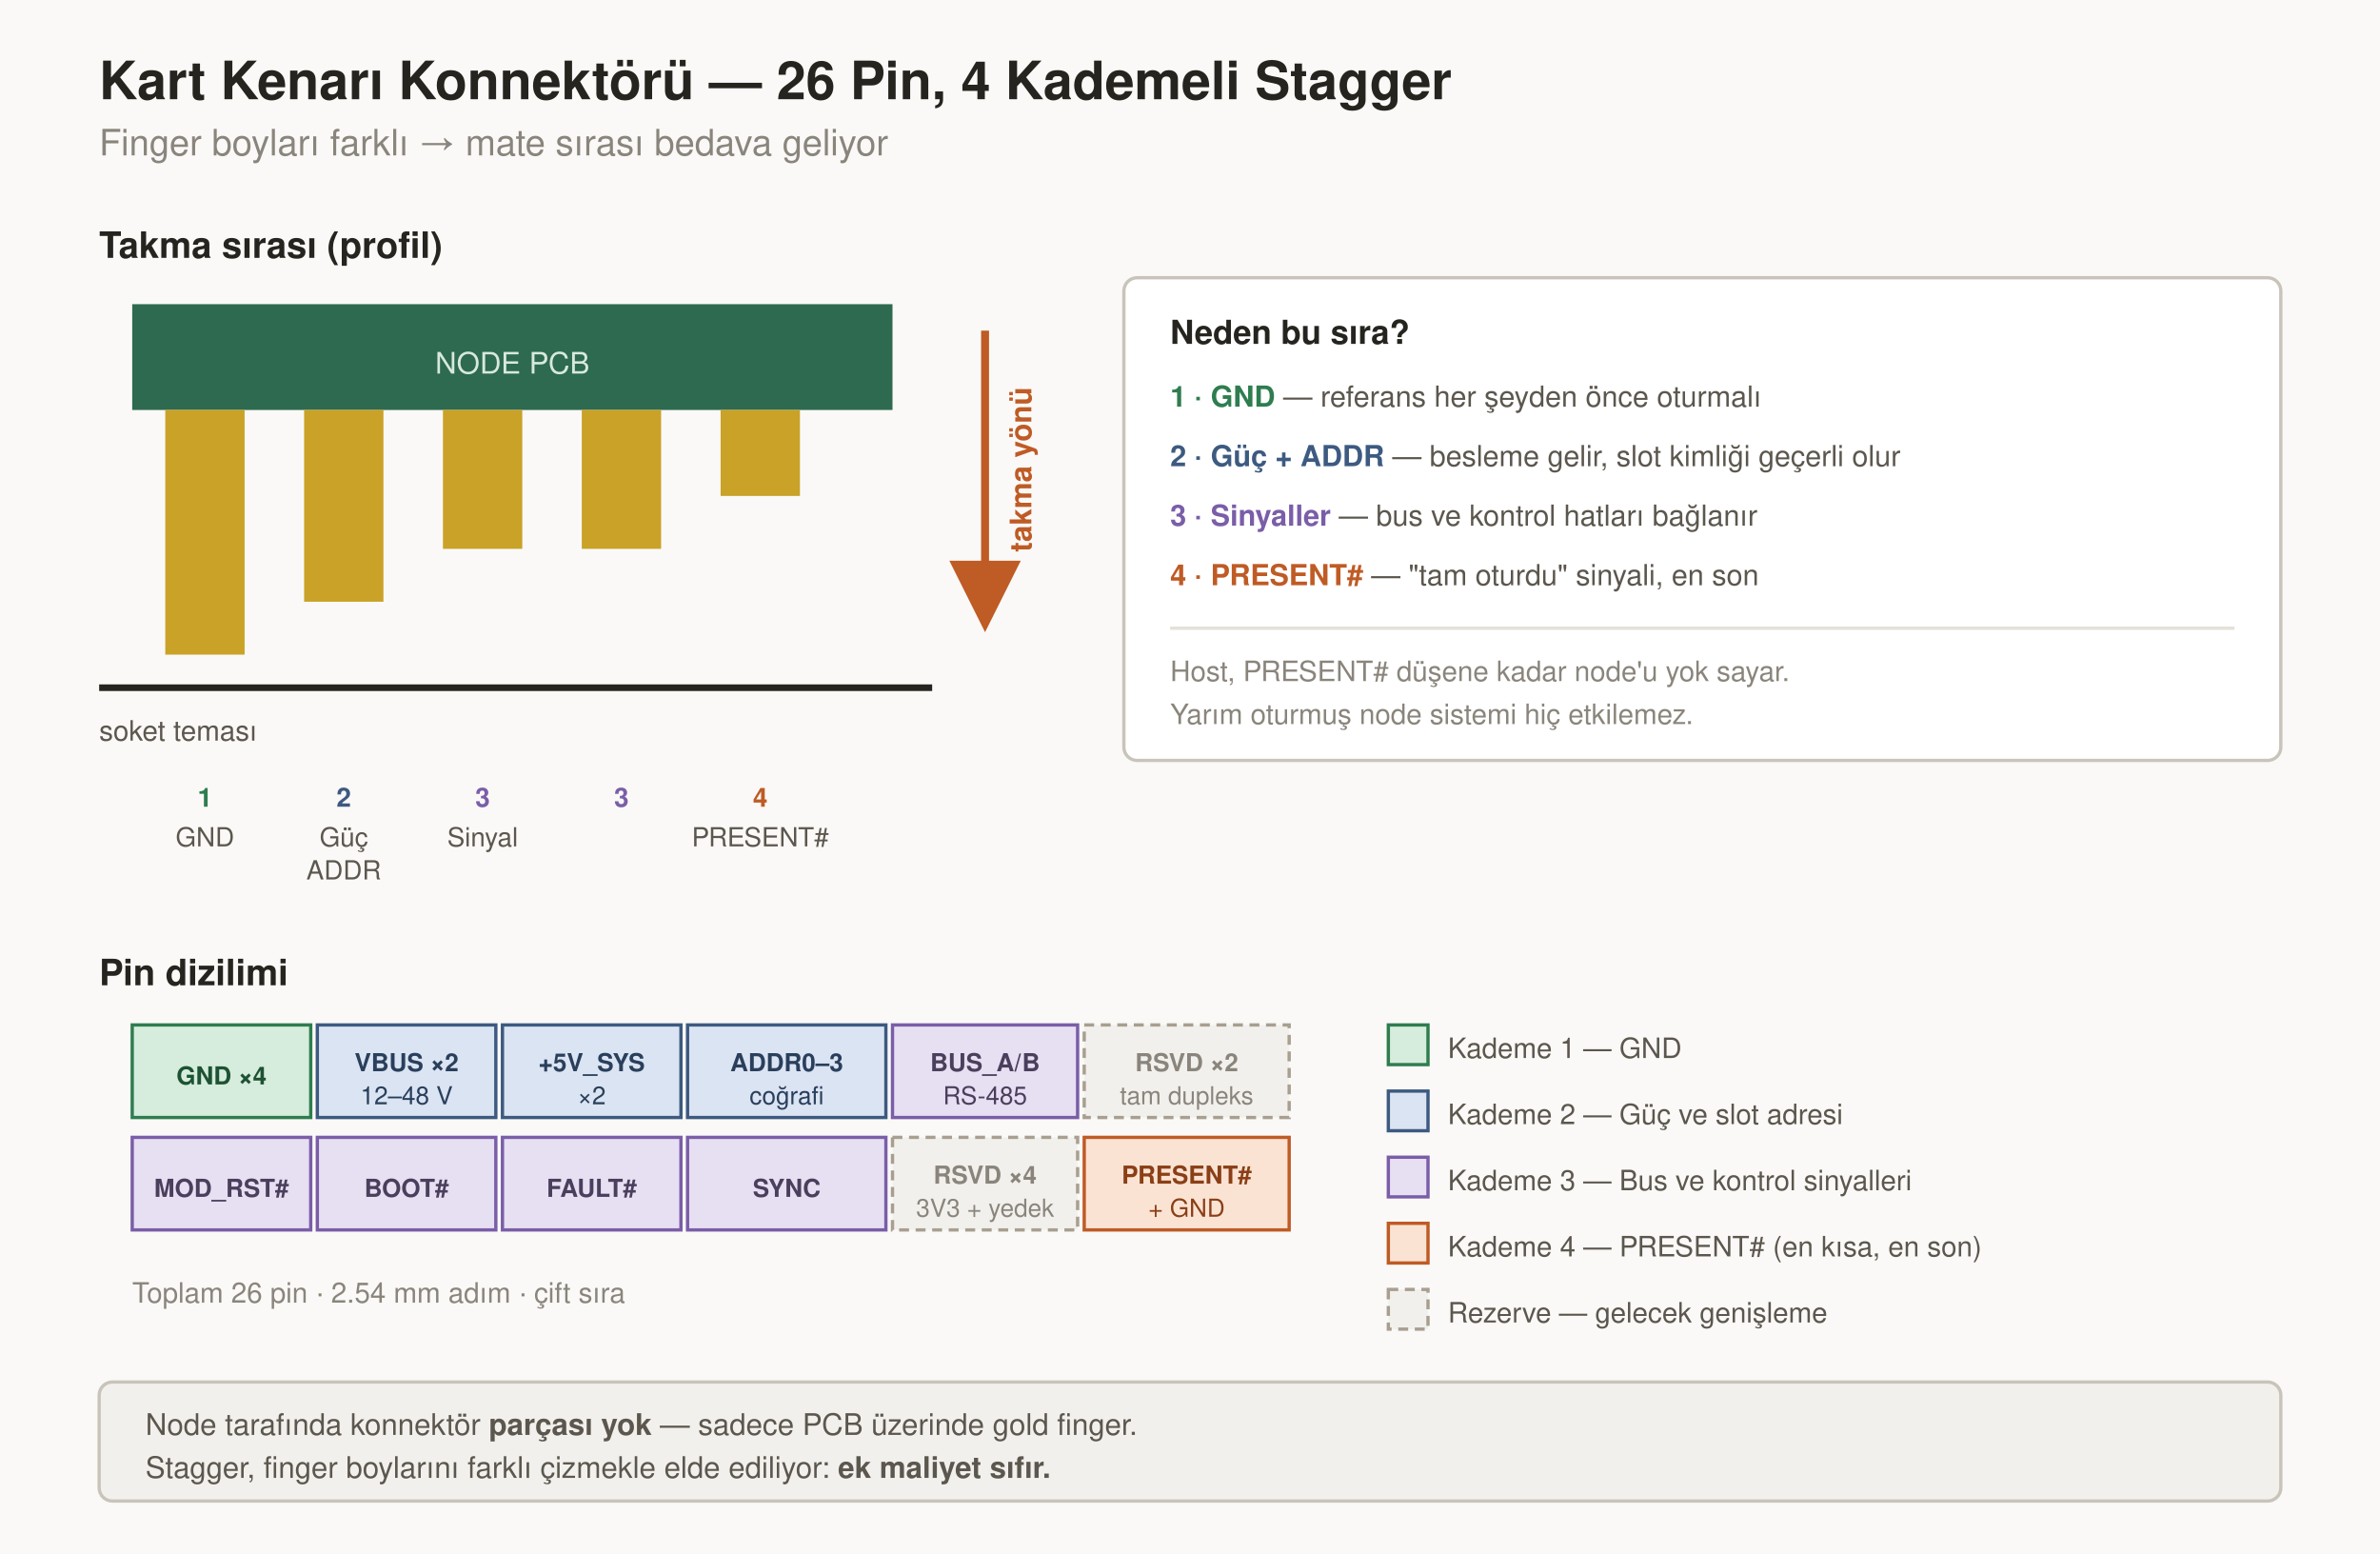
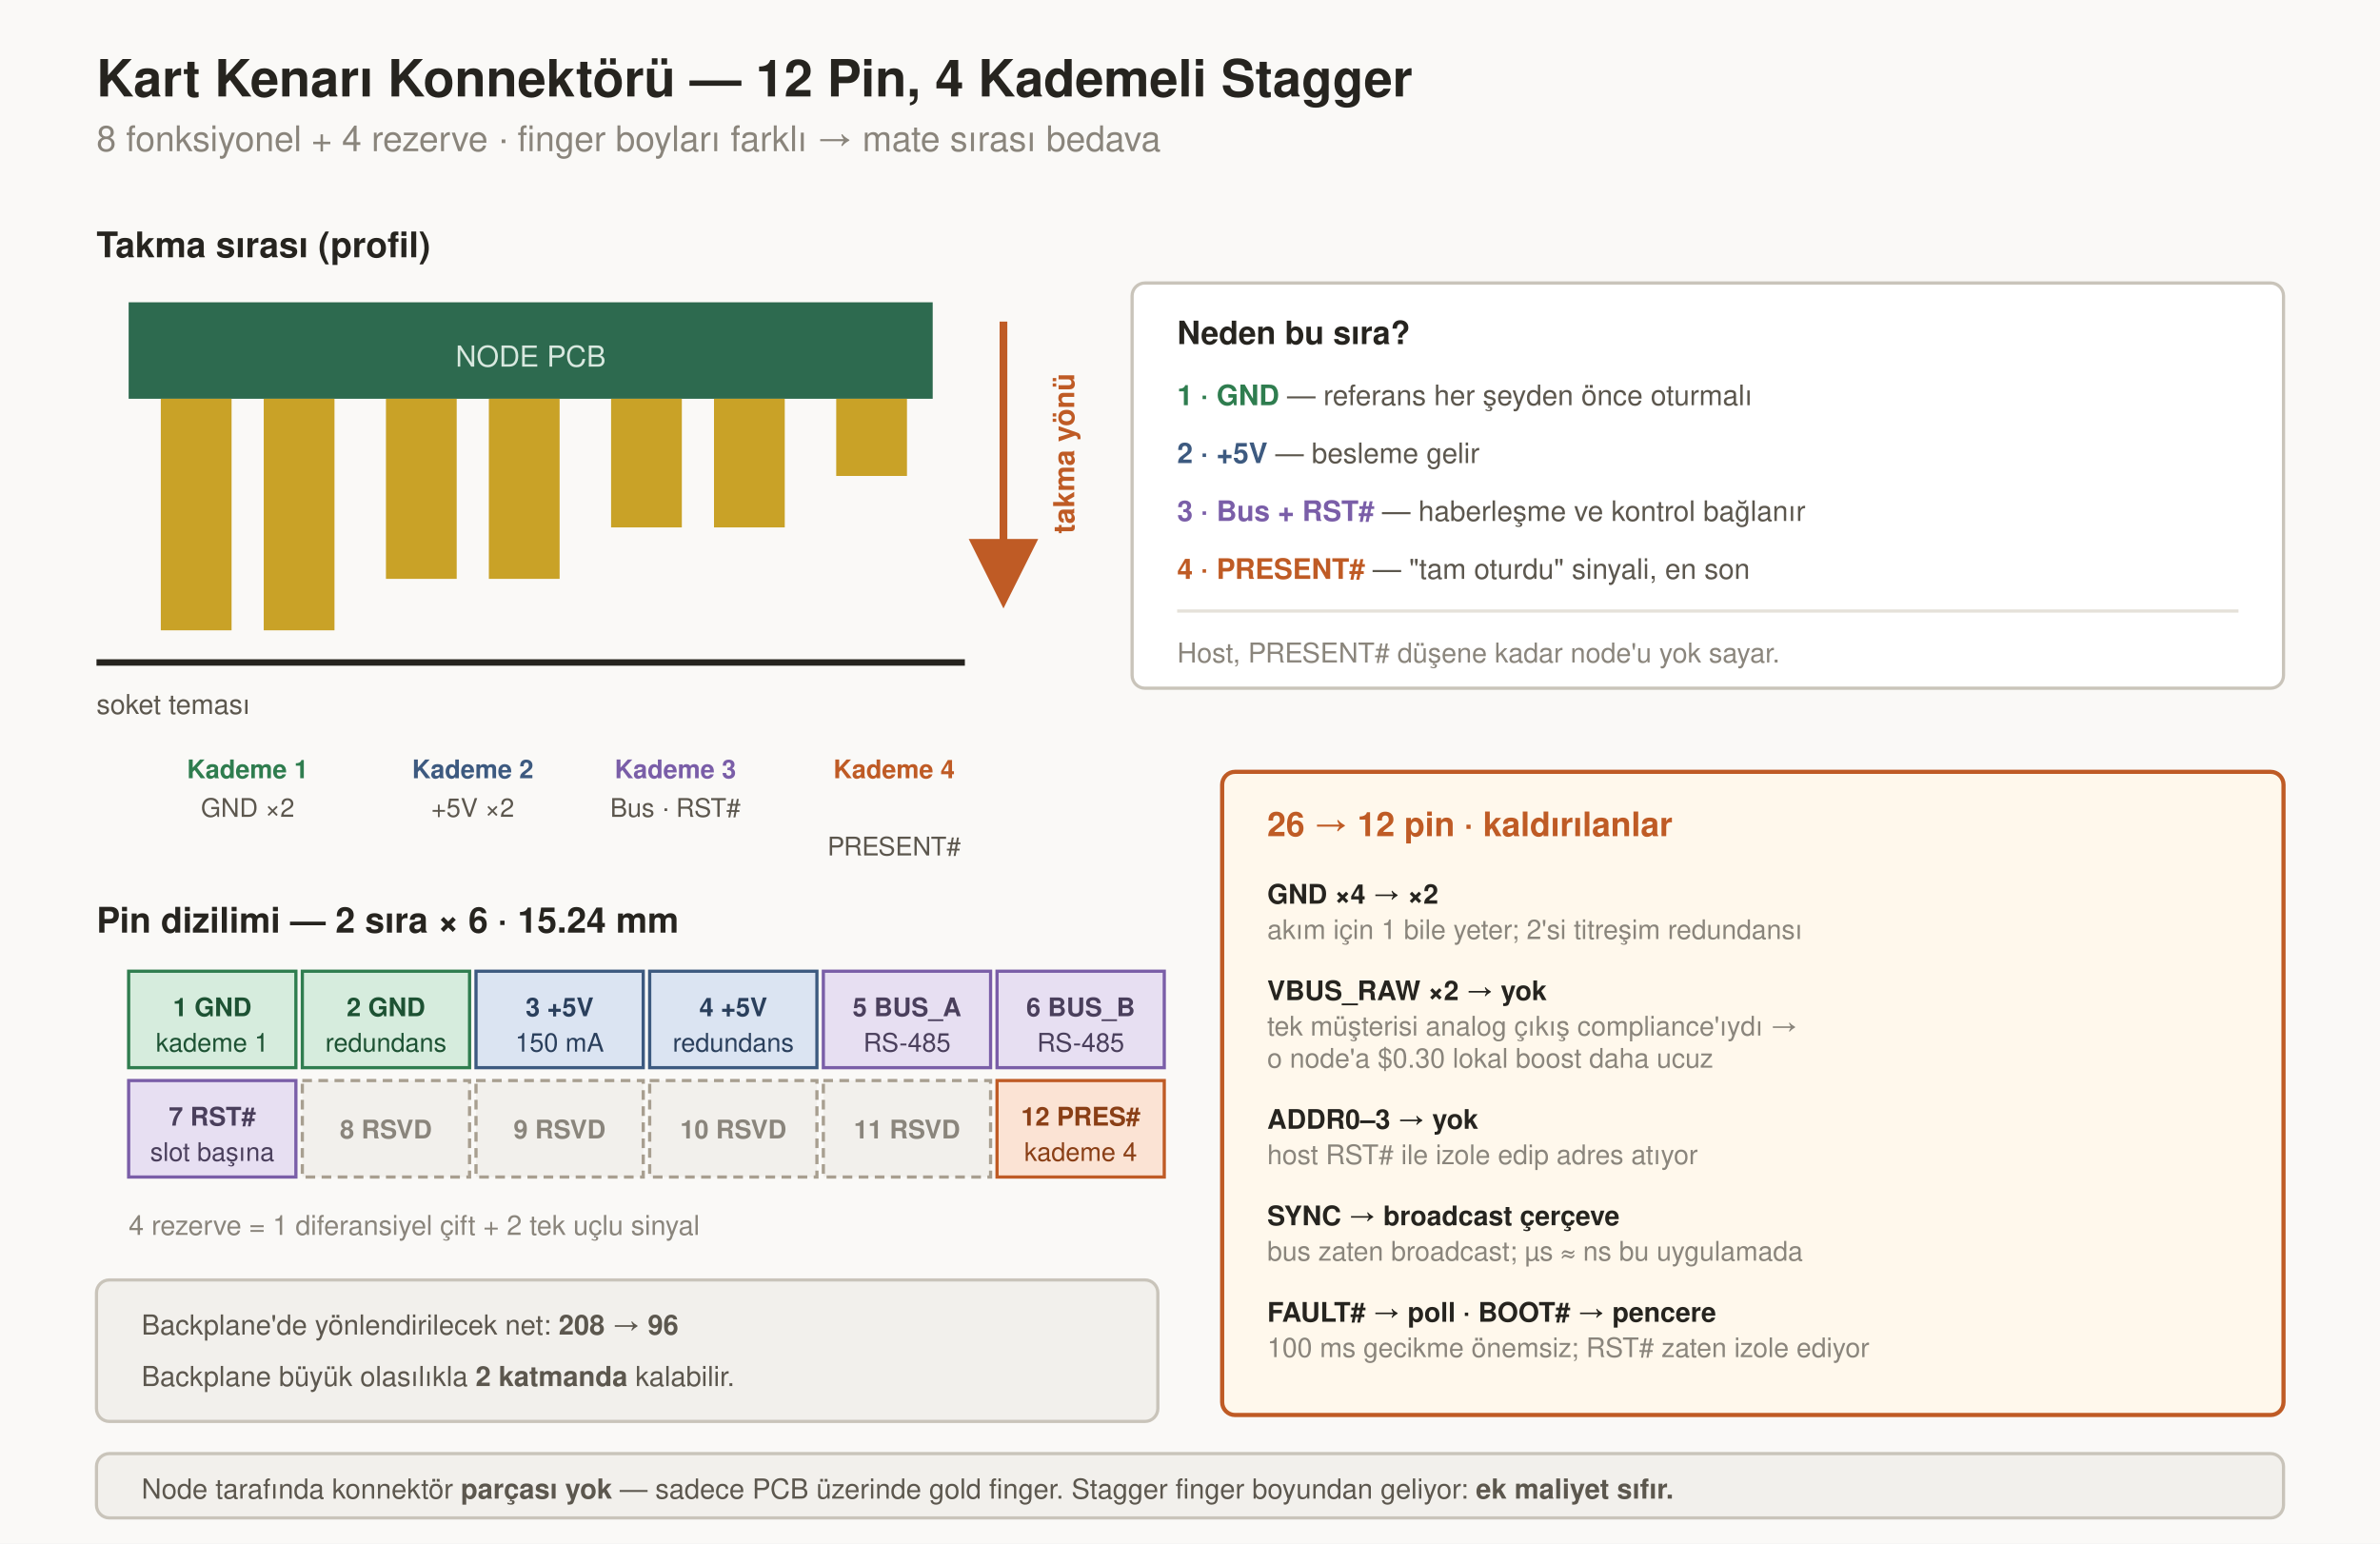
- <svg xmlns="http://www.w3.org/2000/svg" viewBox="0 0 720 470" width="720" height="470" font-family="ui-sans-serif, -apple-system, Segoe UI, Helvetica, Arial, sans-serif">
-   <rect width="720" height="470" fill="#faf9f7" />
-   <text x="30" y="30" font-size="16" font-weight="700" fill="#26241f">Kart Kenarı Konnektörü — 26 Pin, 4 Kademeli Stagger</text>
-   <text x="30" y="47" font-size="11" fill="#8a857c">Finger boyları farklı → mate sırası bedava geliyor</text>
+ <svg xmlns="http://www.w3.org/2000/svg" viewBox="0 0 740 480" width="740" height="480" font-family="ui-sans-serif, -apple-system, Segoe UI, Helvetica, Arial, sans-serif">
+   <rect width="740" height="480" fill="#faf9f7" />
+   <text x="30" y="30" font-size="16" font-weight="700" fill="#26241f">Kart Kenarı Konnektörü — 12 Pin, 4 Kademeli Stagger</text>
+   <text x="30" y="47" font-size="11" fill="#8a857c">8 fonksiyonel + 4 rezerve · finger boyları farklı → mate sırası bedava</text>
  <defs>
    <marker id="dn" markerWidth="9" markerHeight="9" refX="6" refY="4.5" orient="auto">
      <path d="M0 0 L9 4.5 L0 9 z" fill="#bf5b25" />
    </marker>
  </defs>
-   <text x="30" y="78" font-size="11" font-weight="700" fill="#26241f">Takma sırası (profil)</text>
-   <rect x="40" y="92" width="230" height="32" fill="#2d6a4f" />
-   <text x="155" y="113" font-size="9" fill="#d8e8df" text-anchor="middle">NODE PCB</text>
-   <rect x="50" y="124" width="24" height="74" fill="#c9a227" />
-   <rect x="92" y="124" width="24" height="58" fill="#c9a227" />
-   <rect x="134" y="124" width="24" height="42" fill="#c9a227" />
-   <rect x="176" y="124" width="24" height="42" fill="#c9a227" />
-   <rect x="218" y="124" width="24" height="26" fill="#c9a227" />
-   <line x1="30" y1="208" x2="282" y2="208" stroke="#26241f" stroke-width="2" />
-   <text x="30" y="224" font-size="8.5" fill="#5c574e">soket teması</text>
-   <path d="M298 100 v84" stroke="#bf5b25" stroke-width="2.4" marker-end="url(#dn)" />
-   <text transform="rotate(-90 312 142)" x="312" y="142" font-size="9" font-weight="600" fill="#bf5b25" text-anchor="middle">takma yönü</text>
+   <text x="30" y="80" font-size="11" font-weight="700" fill="#26241f">Takma sırası (profil)</text>
+   <rect x="40" y="94" width="250" height="30" fill="#2d6a4f" />
+   <text x="165" y="114" font-size="9" fill="#d8e8df" text-anchor="middle">NODE PCB</text>
+   <rect x="50" y="124" width="22" height="72" fill="#c9a227" />
+   <rect x="82" y="124" width="22" height="72" fill="#c9a227" />
+   <rect x="120" y="124" width="22" height="56" fill="#c9a227" />
+   <rect x="152" y="124" width="22" height="56" fill="#c9a227" />
+   <rect x="190" y="124" width="22" height="40" fill="#c9a227" />
+   <rect x="222" y="124" width="22" height="40" fill="#c9a227" />
+   <rect x="260" y="124" width="22" height="24" fill="#c9a227" />
+   <line x1="30" y1="206" x2="300" y2="206" stroke="#26241f" stroke-width="2" />
+   <text x="30" y="222" font-size="8.5" fill="#5c574e">soket teması</text>
+   <path d="M312 100 v82" stroke="#bf5b25" stroke-width="2.4" marker-end="url(#dn)" />
+   <text transform="rotate(-90 334 141)" x="334" y="141" font-size="9" font-weight="600" fill="#bf5b25" text-anchor="middle">takma yönü</text>
  <g font-size="8" text-anchor="middle">
-     <text x="62" y="244" fill="#2f7d4f" font-weight="700">1</text>
-     <text x="62" y="256" fill="#5c574e">GND</text>
-     <text x="104" y="244" fill="#3d5a80" font-weight="700">2</text>
-     <text x="104" y="256" fill="#5c574e">Güç</text>
-     <text x="104" y="266" fill="#5c574e">ADDR</text>
-     <text x="146" y="244" fill="#7a5ea8" font-weight="700">3</text>
-     <text x="146" y="256" fill="#5c574e">Sinyal</text>
-     <text x="188" y="244" fill="#7a5ea8" font-weight="700">3</text>
-     <text x="230" y="244" fill="#bf5b25" font-weight="700">4</text>
-     <text x="230" y="256" fill="#5c574e">PRESENT#</text>
+     <text x="77" y="242" fill="#2f7d4f" font-weight="700">Kademe 1</text>
+     <text x="77" y="254" fill="#5c574e">GND ×2</text>
+     <text x="147" y="242" fill="#3d5a80" font-weight="700">Kademe 2</text>
+     <text x="147" y="254" fill="#5c574e">+5V ×2</text>
+     <text x="210" y="242" fill="#7a5ea8" font-weight="700">Kademe 3</text>
+     <text x="210" y="254" fill="#5c574e">Bus · RST#</text>
+     <text x="278" y="242" fill="#bf5b25" font-weight="700">Kademe 4</text>
+     <text x="278" y="266" fill="#5c574e">PRESENT#</text>
  </g>
-   <rect x="340" y="84" width="350" height="146" rx="4" fill="#fff" stroke="#c9c4ba" />
-   <text x="354" y="104" font-size="10" font-weight="700" fill="#26241f">Neden bu sıra?</text>
-   <text x="354" y="123" font-size="8.8" fill="#5c574e">
+   <rect x="352" y="88" width="358" height="126" rx="4" fill="#fff" stroke="#c9c4ba" />
+   <text x="366" y="107" font-size="10" font-weight="700" fill="#26241f">Neden bu sıra?</text>
+   <text x="366" y="126" font-size="8.8" fill="#5c574e">
    <tspan font-weight="700" fill="#2f7d4f">1 · GND</tspan> — referans her şeyden önce oturmalı</text>
-   <text x="354" y="141" font-size="8.8" fill="#5c574e">
-     <tspan font-weight="700" fill="#3d5a80">2 · Güç + ADDR</tspan> — besleme gelir, slot kimliği geçerli olur</text>
-   <text x="354" y="159" font-size="8.8" fill="#5c574e">
-     <tspan font-weight="700" fill="#7a5ea8">3 · Sinyaller</tspan> — bus ve kontrol hatları bağlanır</text>
-   <text x="354" y="177" font-size="8.8" fill="#5c574e">
+   <text x="366" y="144" font-size="8.8" fill="#5c574e">
+     <tspan font-weight="700" fill="#3d5a80">2 · +5V</tspan> — besleme gelir</text>
+   <text x="366" y="162" font-size="8.8" fill="#5c574e">
+     <tspan font-weight="700" fill="#7a5ea8">3 · Bus + RST#</tspan> — haberleşme ve kontrol bağlanır</text>
+   <text x="366" y="180" font-size="8.8" fill="#5c574e">
    <tspan font-weight="700" fill="#bf5b25">4 · PRESENT#</tspan> — "tam oturdu" sinyali, en son</text>
-   <line x1="354" y1="190" x2="676" y2="190" stroke="#e5e1d9" />
-   <text x="354" y="206" font-size="8.5" fill="#8a857c">Host, PRESENT# düşene kadar node'u yok sayar.</text>
-   <text x="354" y="219" font-size="8.5" fill="#8a857c">Yarım oturmuş node sistemi hiç etkilemez.</text>
-   <text x="30" y="298" font-size="11" font-weight="700" fill="#26241f">Pin dizilimi</text>
-   <g font-size="7.5" text-anchor="middle">
-     <rect x="40" y="310" width="54" height="28" fill="#d6ecdd" stroke="#2f7d4f" />
-     <text x="67" y="328" fill="#1d5233" font-weight="700">GND ×4</text>
-     <rect x="96" y="310" width="54" height="28" fill="#dbe4f2" stroke="#3d5a80" />
-     <text x="123" y="324" fill="#2a3f5c" font-weight="700">VBUS ×2</text>
-     <text x="123" y="334" fill="#2a3f5c">12–48 V</text>
-     <rect x="152" y="310" width="54" height="28" fill="#dbe4f2" stroke="#3d5a80" />
-     <text x="179" y="324" fill="#2a3f5c" font-weight="700">+5V_SYS</text>
-     <text x="179" y="334" fill="#2a3f5c">×2</text>
-     <rect x="208" y="310" width="60" height="28" fill="#dbe4f2" stroke="#3d5a80" />
-     <text x="238" y="324" fill="#2a3f5c" font-weight="700">ADDR0–3</text>
-     <text x="238" y="334" fill="#2a3f5c">coğrafi</text>
-     <rect x="270" y="310" width="56" height="28" fill="#e7dff2" stroke="#7a5ea8" />
-     <text x="298" y="324" fill="#4a3f5c" font-weight="700">BUS_A/B</text>
-     <text x="298" y="334" fill="#4a3f5c">RS-485</text>
-     <rect x="328" y="310" width="62" height="28" fill="#f2f0ec" stroke="#a89f90" stroke-dasharray="3 2" />
-     <text x="359" y="324" fill="#8a857c" font-weight="700">RSVD ×2</text>
-     <text x="359" y="334" fill="#8a857c">tam dupleks</text>
-     <rect x="40" y="344" width="54" height="28" fill="#e7dff2" stroke="#7a5ea8" />
-     <text x="67" y="362" fill="#4a3f5c" font-weight="700">MOD_RST#</text>
-     <rect x="96" y="344" width="54" height="28" fill="#e7dff2" stroke="#7a5ea8" />
-     <text x="123" y="362" fill="#4a3f5c" font-weight="700">BOOT#</text>
-     <rect x="152" y="344" width="54" height="28" fill="#e7dff2" stroke="#7a5ea8" />
-     <text x="179" y="362" fill="#4a3f5c" font-weight="700">FAULT#</text>
-     <rect x="208" y="344" width="60" height="28" fill="#e7dff2" stroke="#7a5ea8" />
-     <text x="238" y="362" fill="#4a3f5c" font-weight="700">SYNC</text>
-     <rect x="270" y="344" width="56" height="28" fill="#f2f0ec" stroke="#a89f90" stroke-dasharray="3 2" />
-     <text x="298" y="358" fill="#8a857c" font-weight="700">RSVD ×4</text>
-     <text x="298" y="368" fill="#8a857c">3V3 + yedek</text>
-     <rect x="328" y="344" width="62" height="28" fill="#fbe3d4" stroke="#bf5b25" />
-     <text x="359" y="358" fill="#8a3f16" font-weight="700">PRESENT#</text>
-     <text x="359" y="368" fill="#8a3f16">+ GND</text>
+   <line x1="366" y1="190" x2="696" y2="190" stroke="#e5e1d9" />
+   <text x="366" y="206" font-size="8.5" fill="#8a857c">Host, PRESENT# düşene kadar node'u yok sayar.</text>
+   <text x="30" y="290" font-size="11" font-weight="700" fill="#26241f">Pin dizilimi — 2 sıra × 6 · 15.24 mm</text>
+   <g font-size="8" text-anchor="middle">
+     <rect x="40" y="302" width="52" height="30" fill="#d6ecdd" stroke="#2f7d4f" />
+     <text x="66" y="316" fill="#1d5233" font-weight="700">1 GND</text>
+     <text x="66" y="327" fill="#1d5233">kademe 1</text>
+     <rect x="94" y="302" width="52" height="30" fill="#d6ecdd" stroke="#2f7d4f" />
+     <text x="120" y="316" fill="#1d5233" font-weight="700">2 GND</text>
+     <text x="120" y="327" fill="#1d5233">redundans</text>
+     <rect x="148" y="302" width="52" height="30" fill="#dbe4f2" stroke="#3d5a80" />
+     <text x="174" y="316" fill="#2a3f5c" font-weight="700">3 +5V</text>
+     <text x="174" y="327" fill="#2a3f5c">150 mA</text>
+     <rect x="202" y="302" width="52" height="30" fill="#dbe4f2" stroke="#3d5a80" />
+     <text x="228" y="316" fill="#2a3f5c" font-weight="700">4 +5V</text>
+     <text x="228" y="327" fill="#2a3f5c">redundans</text>
+     <rect x="256" y="302" width="52" height="30" fill="#e7dff2" stroke="#7a5ea8" />
+     <text x="282" y="316" fill="#4a3f5c" font-weight="700">5 BUS_A</text>
+     <text x="282" y="327" fill="#4a3f5c">RS-485</text>
+     <rect x="310" y="302" width="52" height="30" fill="#e7dff2" stroke="#7a5ea8" />
+     <text x="336" y="316" fill="#4a3f5c" font-weight="700">6 BUS_B</text>
+     <text x="336" y="327" fill="#4a3f5c">RS-485</text>
+     <rect x="40" y="336" width="52" height="30" fill="#e7dff2" stroke="#7a5ea8" />
+     <text x="66" y="350" fill="#4a3f5c" font-weight="700">7 RST#</text>
+     <text x="66" y="361" fill="#4a3f5c">slot başına</text>
+     <rect x="94" y="336" width="52" height="30" fill="#f2f0ec" stroke="#a89f90" stroke-dasharray="3 2" />
+     <text x="120" y="354" fill="#8a857c" font-weight="700">8 RSVD</text>
+     <rect x="148" y="336" width="52" height="30" fill="#f2f0ec" stroke="#a89f90" stroke-dasharray="3 2" />
+     <text x="174" y="354" fill="#8a857c" font-weight="700">9 RSVD</text>
+     <rect x="202" y="336" width="52" height="30" fill="#f2f0ec" stroke="#a89f90" stroke-dasharray="3 2" />
+     <text x="228" y="354" fill="#8a857c" font-weight="700">10 RSVD</text>
+     <rect x="256" y="336" width="52" height="30" fill="#f2f0ec" stroke="#a89f90" stroke-dasharray="3 2" />
+     <text x="282" y="354" fill="#8a857c" font-weight="700">11 RSVD</text>
+     <rect x="310" y="336" width="52" height="30" fill="#fbe3d4" stroke="#bf5b25" />
+     <text x="336" y="350" fill="#8a3f16" font-weight="700">12 PRES#</text>
+     <text x="336" y="361" fill="#8a3f16">kademe 4</text>
  </g>
-   <g font-size="8.5">
-     <rect x="420" y="310" width="12" height="12" fill="#d6ecdd" stroke="#2f7d4f" />
-     <text x="438" y="320" fill="#5c574e">Kademe 1 — GND</text>
-     <rect x="420" y="330" width="12" height="12" fill="#dbe4f2" stroke="#3d5a80" />
-     <text x="438" y="340" fill="#5c574e">Kademe 2 — Güç ve slot adresi</text>
-     <rect x="420" y="350" width="12" height="12" fill="#e7dff2" stroke="#7a5ea8" />
-     <text x="438" y="360" fill="#5c574e">Kademe 3 — Bus ve kontrol sinyalleri</text>
-     <rect x="420" y="370" width="12" height="12" fill="#fbe3d4" stroke="#bf5b25" />
-     <text x="438" y="380" fill="#5c574e">Kademe 4 — PRESENT# (en kısa, en son)</text>
-     <rect x="420" y="390" width="12" height="12" fill="#f2f0ec" stroke="#a89f90" stroke-dasharray="3 2" />
-     <text x="438" y="400" fill="#5c574e">Rezerve — gelecek genişleme</text>
+   <text x="40" y="384" font-size="8.5" fill="#8a857c">4 rezerve = 1 diferansiyel çift + 2 tek uçlu sinyal</text>
+   <rect x="380" y="240" width="330" height="200" rx="4" fill="#fff8ec" stroke="#bf5b25" stroke-width="1.3" />
+   <text x="394" y="260" font-size="10.5" font-weight="700" fill="#bf5b25">26 → 12 pin · kaldırılanlar</text>
+   <g font-size="8.4">
+     <text x="394" y="281" fill="#26241f" font-weight="700">GND ×4 → ×2</text>
+     <text x="394" y="292" fill="#8a857c">akım için 1 bile yeter; 2'si titreşim redundansı</text>
+     <text x="394" y="311" fill="#26241f" font-weight="700">VBUS_RAW ×2 → yok</text>
+     <text x="394" y="322" fill="#8a857c">tek müşterisi analog çıkış compliance'ıydı →</text>
+     <text x="394" y="332" fill="#8a857c">o node'a $0.30 lokal boost daha ucuz</text>
+     <text x="394" y="351" fill="#26241f" font-weight="700">ADDR0–3 → yok</text>
+     <text x="394" y="362" fill="#8a857c">host RST# ile izole edip adres atıyor</text>
+     <text x="394" y="381" fill="#26241f" font-weight="700">SYNC → broadcast çerçeve</text>
+     <text x="394" y="392" fill="#8a857c">bus zaten broadcast; µs ≈ ns bu uygulamada</text>
+     <text x="394" y="411" fill="#26241f" font-weight="700">FAULT# → poll · BOOT# → pencere</text>
+     <text x="394" y="422" fill="#8a857c">100 ms gecikme önemsiz; RST# zaten izole ediyor</text>
  </g>
-   <text x="40" y="394" font-size="8.5" fill="#8a857c">Toplam 26 pin · 2.54 mm adım · çift sıra</text>
-   <rect x="30" y="418" width="660" height="36" rx="4" fill="#f2f0ec" stroke="#c9c4ba" />
-   <text x="44" y="434" font-size="9" fill="#5c574e">Node tarafında konnektör <tspan font-weight="700">parçası yok</tspan> — sadece PCB üzerinde gold finger.</text>
-   <text x="44" y="447" font-size="9" fill="#5c574e">Stagger, finger boylarını farklı çizmekle elde ediliyor: <tspan font-weight="700">ek maliyet sıfır.</tspan>
+   <rect x="30" y="398" width="330" height="44" rx="4" fill="#f2f0ec" stroke="#c9c4ba" />
+   <text x="44" y="415" font-size="8.6" fill="#5c574e">Backplane'de yönlendirilecek net: <tspan font-weight="700">208 → 96</tspan>
+   </text>
+   <text x="44" y="431" font-size="8.6" fill="#5c574e">Backplane büyük olasılıkla <tspan font-weight="700">2 katmanda</tspan> kalabilir.</text>
+   <rect x="30" y="452" width="680" height="20" rx="4" fill="#f2f0ec" stroke="#c9c4ba" />
+   <text x="44" y="466" font-size="8.6" fill="#5c574e">Node tarafında konnektör <tspan font-weight="700">parçası yok</tspan> — sadece PCB üzerinde gold finger. Stagger finger boyundan geliyor: <tspan font-weight="700">ek maliyet sıfır.</tspan>
  </text>
</svg>
